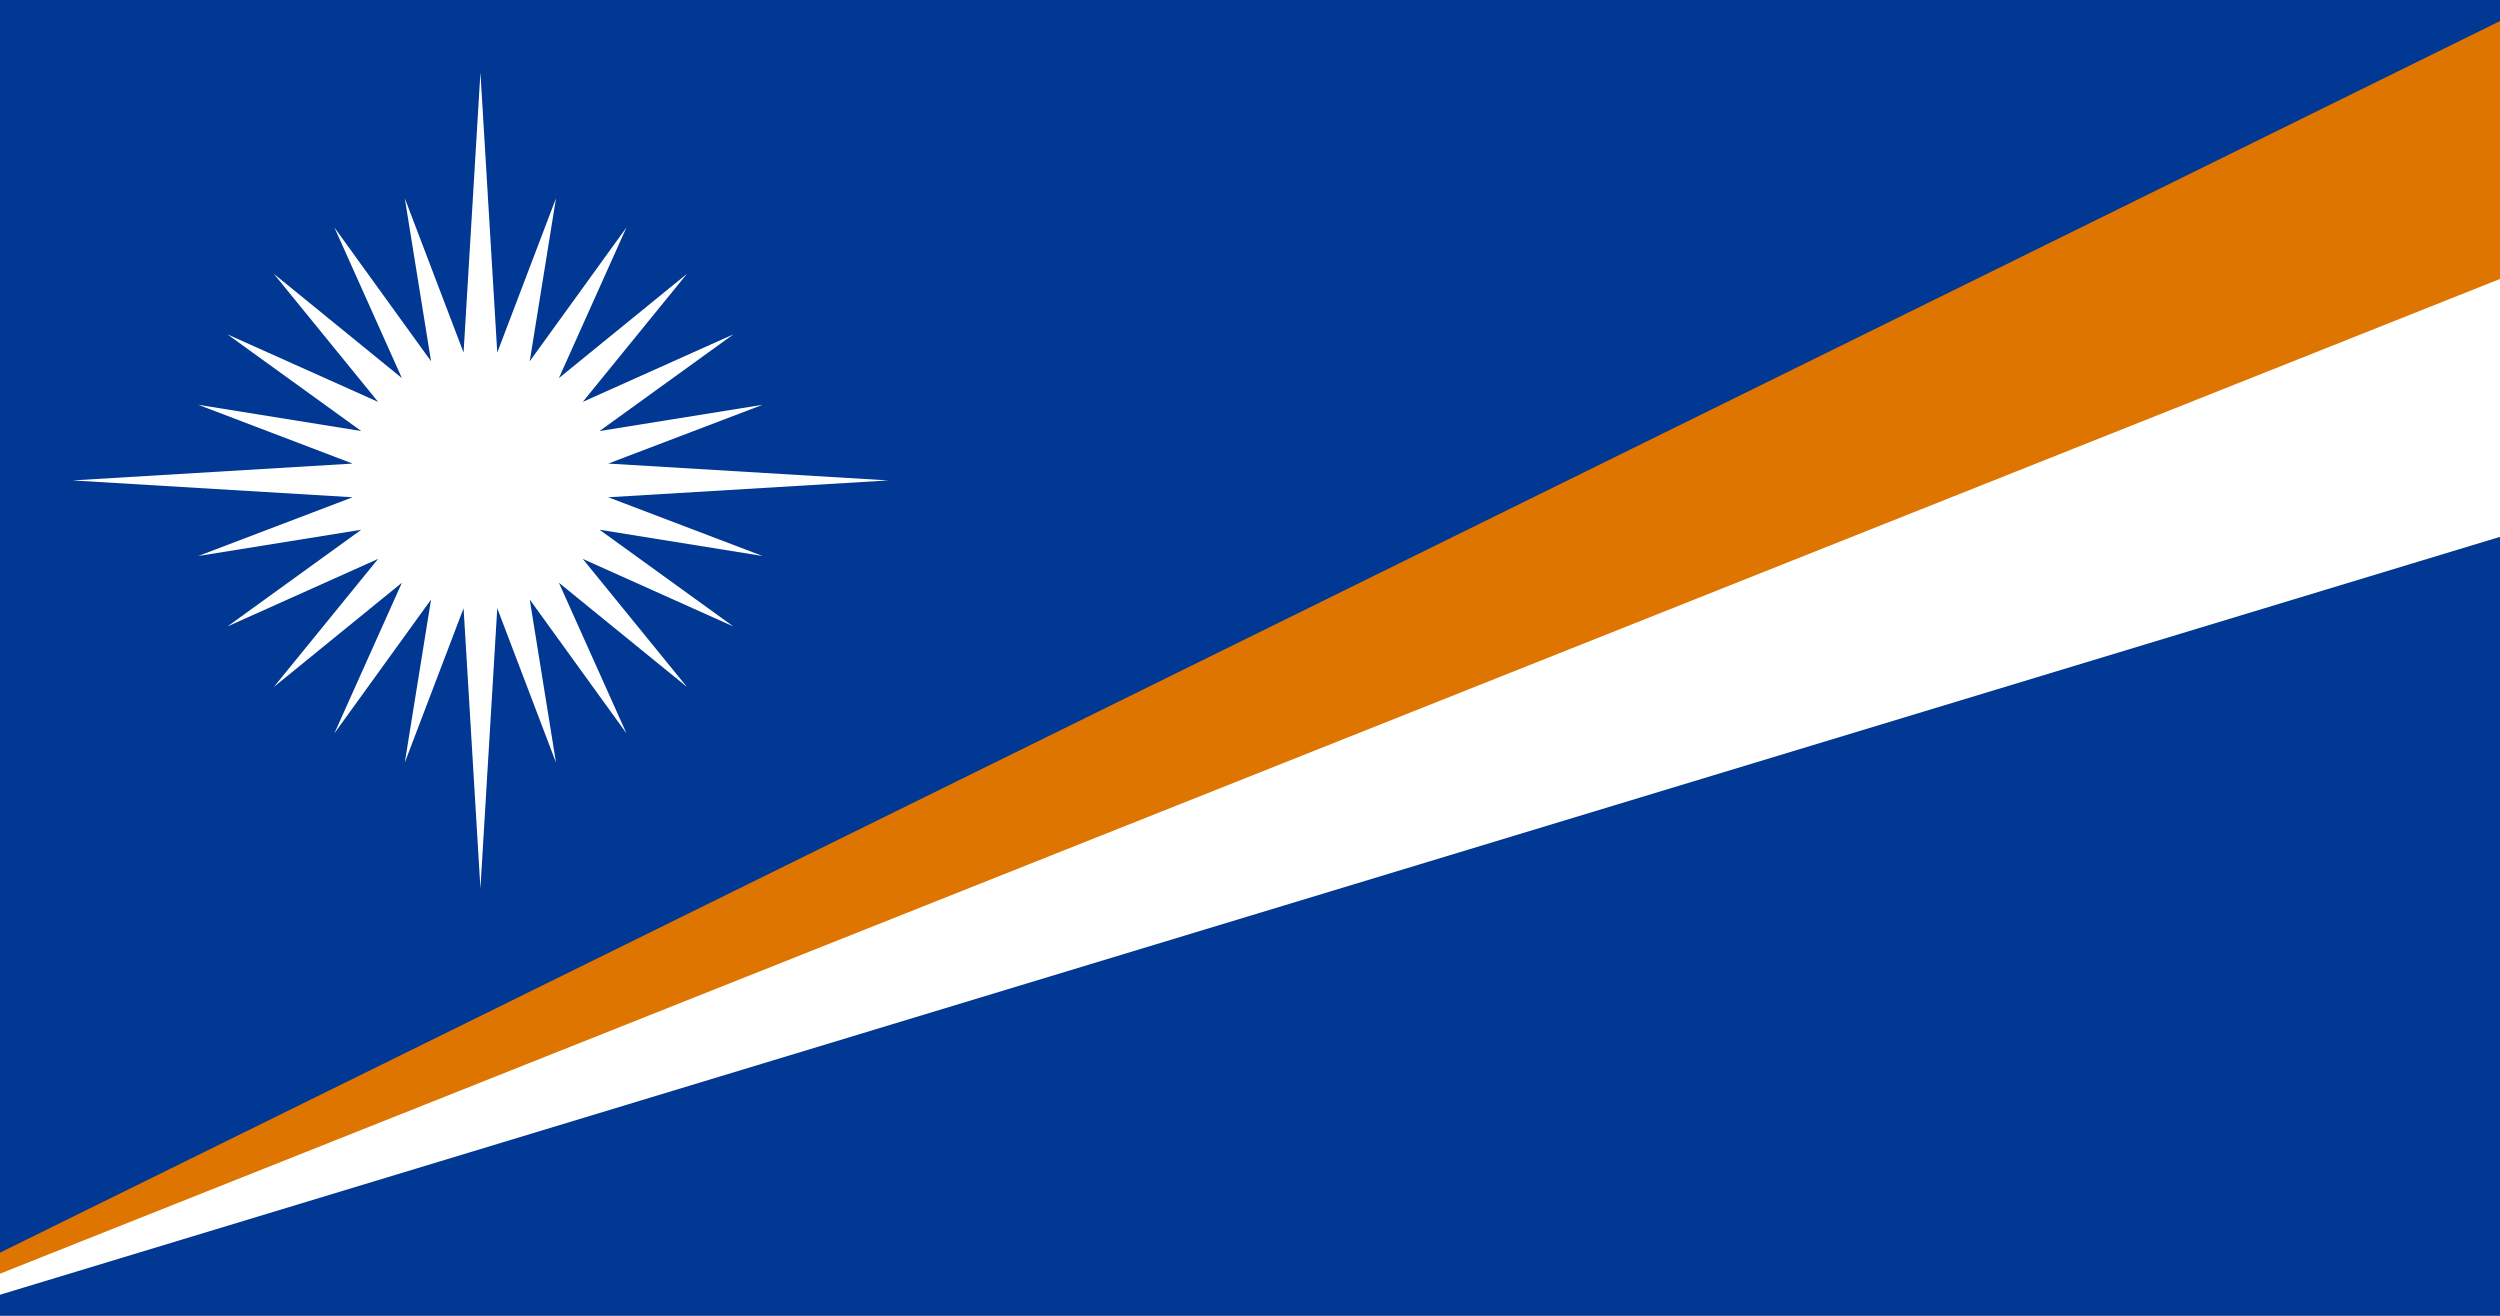
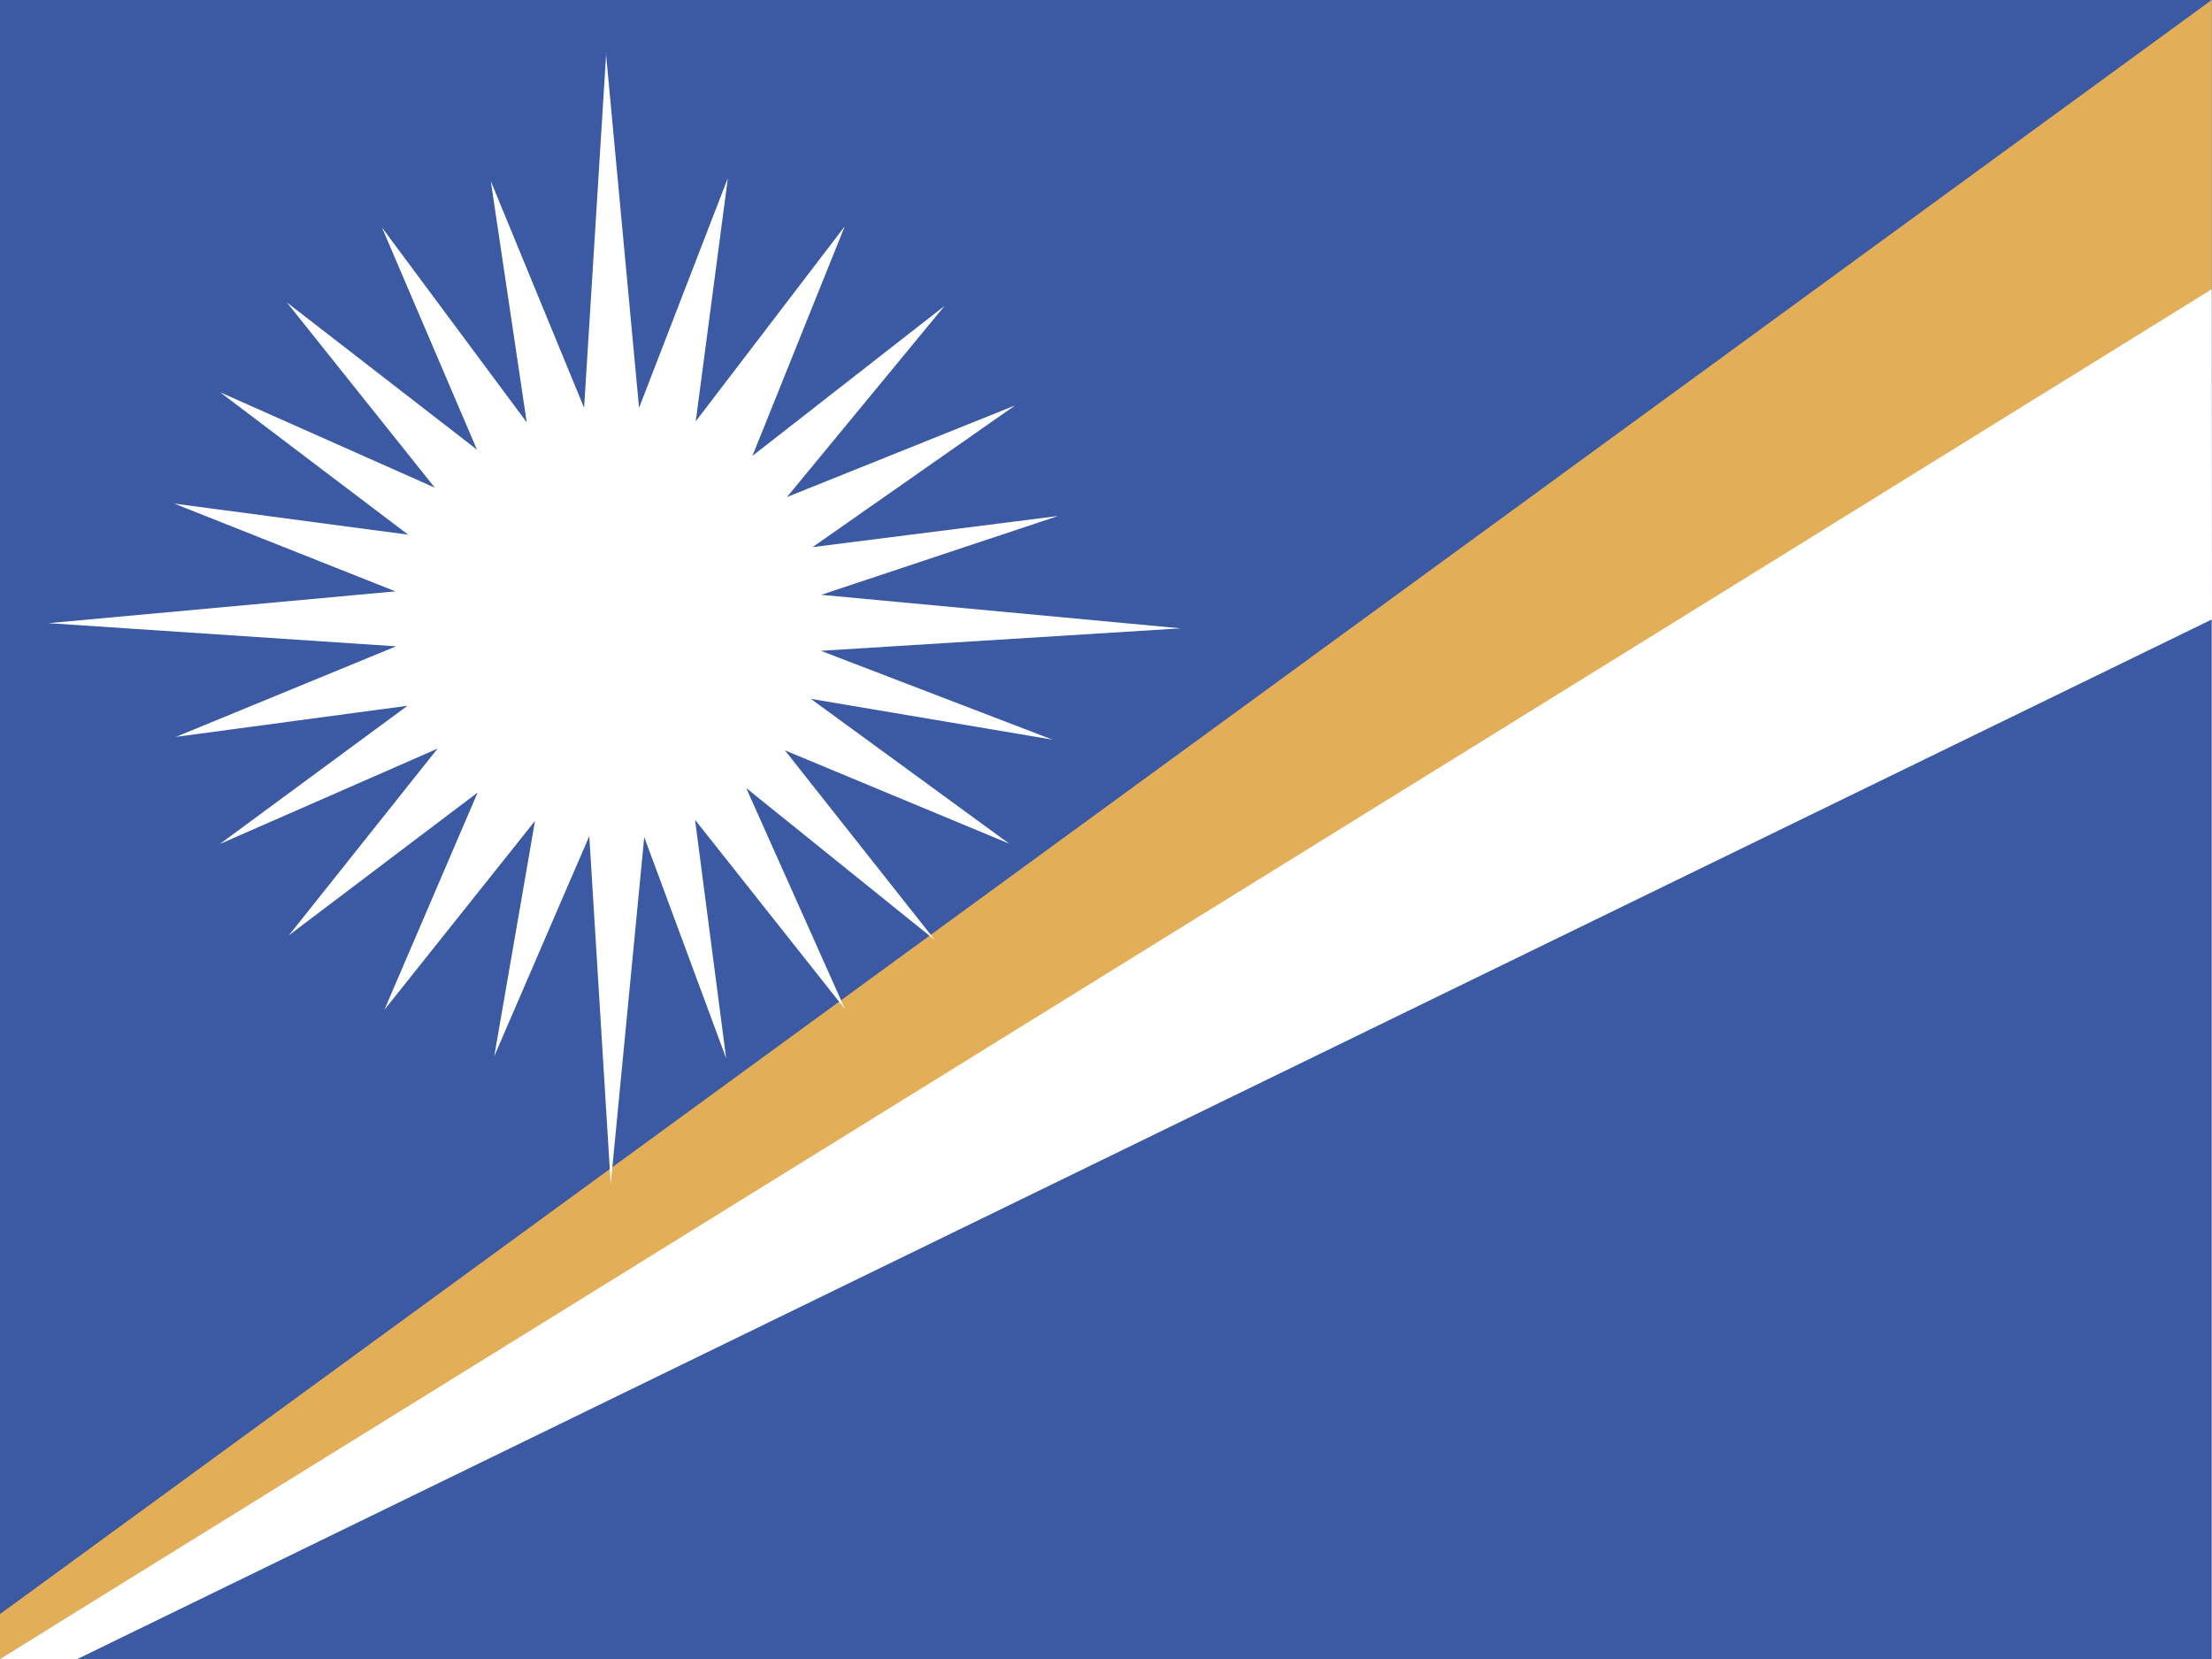
- <svg xmlns="http://www.w3.org/2000/svg" width="1140" height="600" viewBox="0 0 475 250" fill="#fff">
-   <path d="M0 0h475v250H0z" />
-   <path fill="#dd7500" d="M0 242V0h475v53z" />
-   <path fill="#003893" d="M0 238V0h475v4zm0 8v4h475V102z" />
-   <path d="m91.28 13.78 3.2 53.21 11.16-29.32-4.99 30.97 18.38-25.43-12.84 28.63 24.33-19.81-19.8 24.33 28.62-12.83-25.43 18.37 30.98-4.99-29.32 11.17 53.21 3.2-53.21 3.2 29.32 11.16-30.98-4.99 25.43 18.38-28.62-12.84 19.8 24.33-24.33-19.8 12.84 28.62-18.38-25.43 4.99 30.98-11.16-29.32-3.2 53.21-3.2-53.21-11.17 29.32 4.99-30.98-18.37 25.43 12.83-28.62-24.33 19.8 19.81-24.33-28.63 12.84 25.43-18.38-30.97 4.99 29.32-11.16-53.21-3.2 53.21-3.2-29.32-11.17 30.97 4.99-25.43-18.37 28.63 12.83-19.81-24.33 24.33 19.81-12.83-28.63L81.9 68.64l-4.99-30.97 11.17 29.32z" />
+ <svg xmlns="http://www.w3.org/2000/svg" id="flag-icons-mh" viewBox="0 0 640 480">
+   <g fill-rule="evenodd">
+     <path fill="#3b5aa3" d="M0 0h639.9v480H0z" />
+     <path fill="#e2ae57" d="M0 467 639.9 0v87L0 480z" />
+     <path fill="#fff" d="M22.4 480 640 179.2l-.1-95.5L0 480zm153-464.8L169 118l-27-65.6 10.4 69.8-41.9-56.4 27.5 64.3-55-42.6 42.8 53.6-62.1-27.6 54.4 41.2-67.7-9 64 25.4L14 180.3l100.6 6.7-63.7 26.2 67-9-54.3 40 63-27.6-43 54 54.6-41.3-27 62.9 43.6-54.7-11.8 68.1 27.5-63.7 6.2 100.7 9.7-100.4 23.7 64-9-69 43.4 54.8-28.6-64 54.6 44-43.4-54.9 64.9 27-57.4-41.9 69.9 11.8-67-25.7 104.1-6.5-104-9.7 68.5-22.8-71 9 58.6-41-66 26.5 45.6-55.3-55.6 43.4 26.7-66.4-43.1 56.4 9.3-70.4-25.7 66.5-9.6-102.8z" />
+   </g>
</svg>
